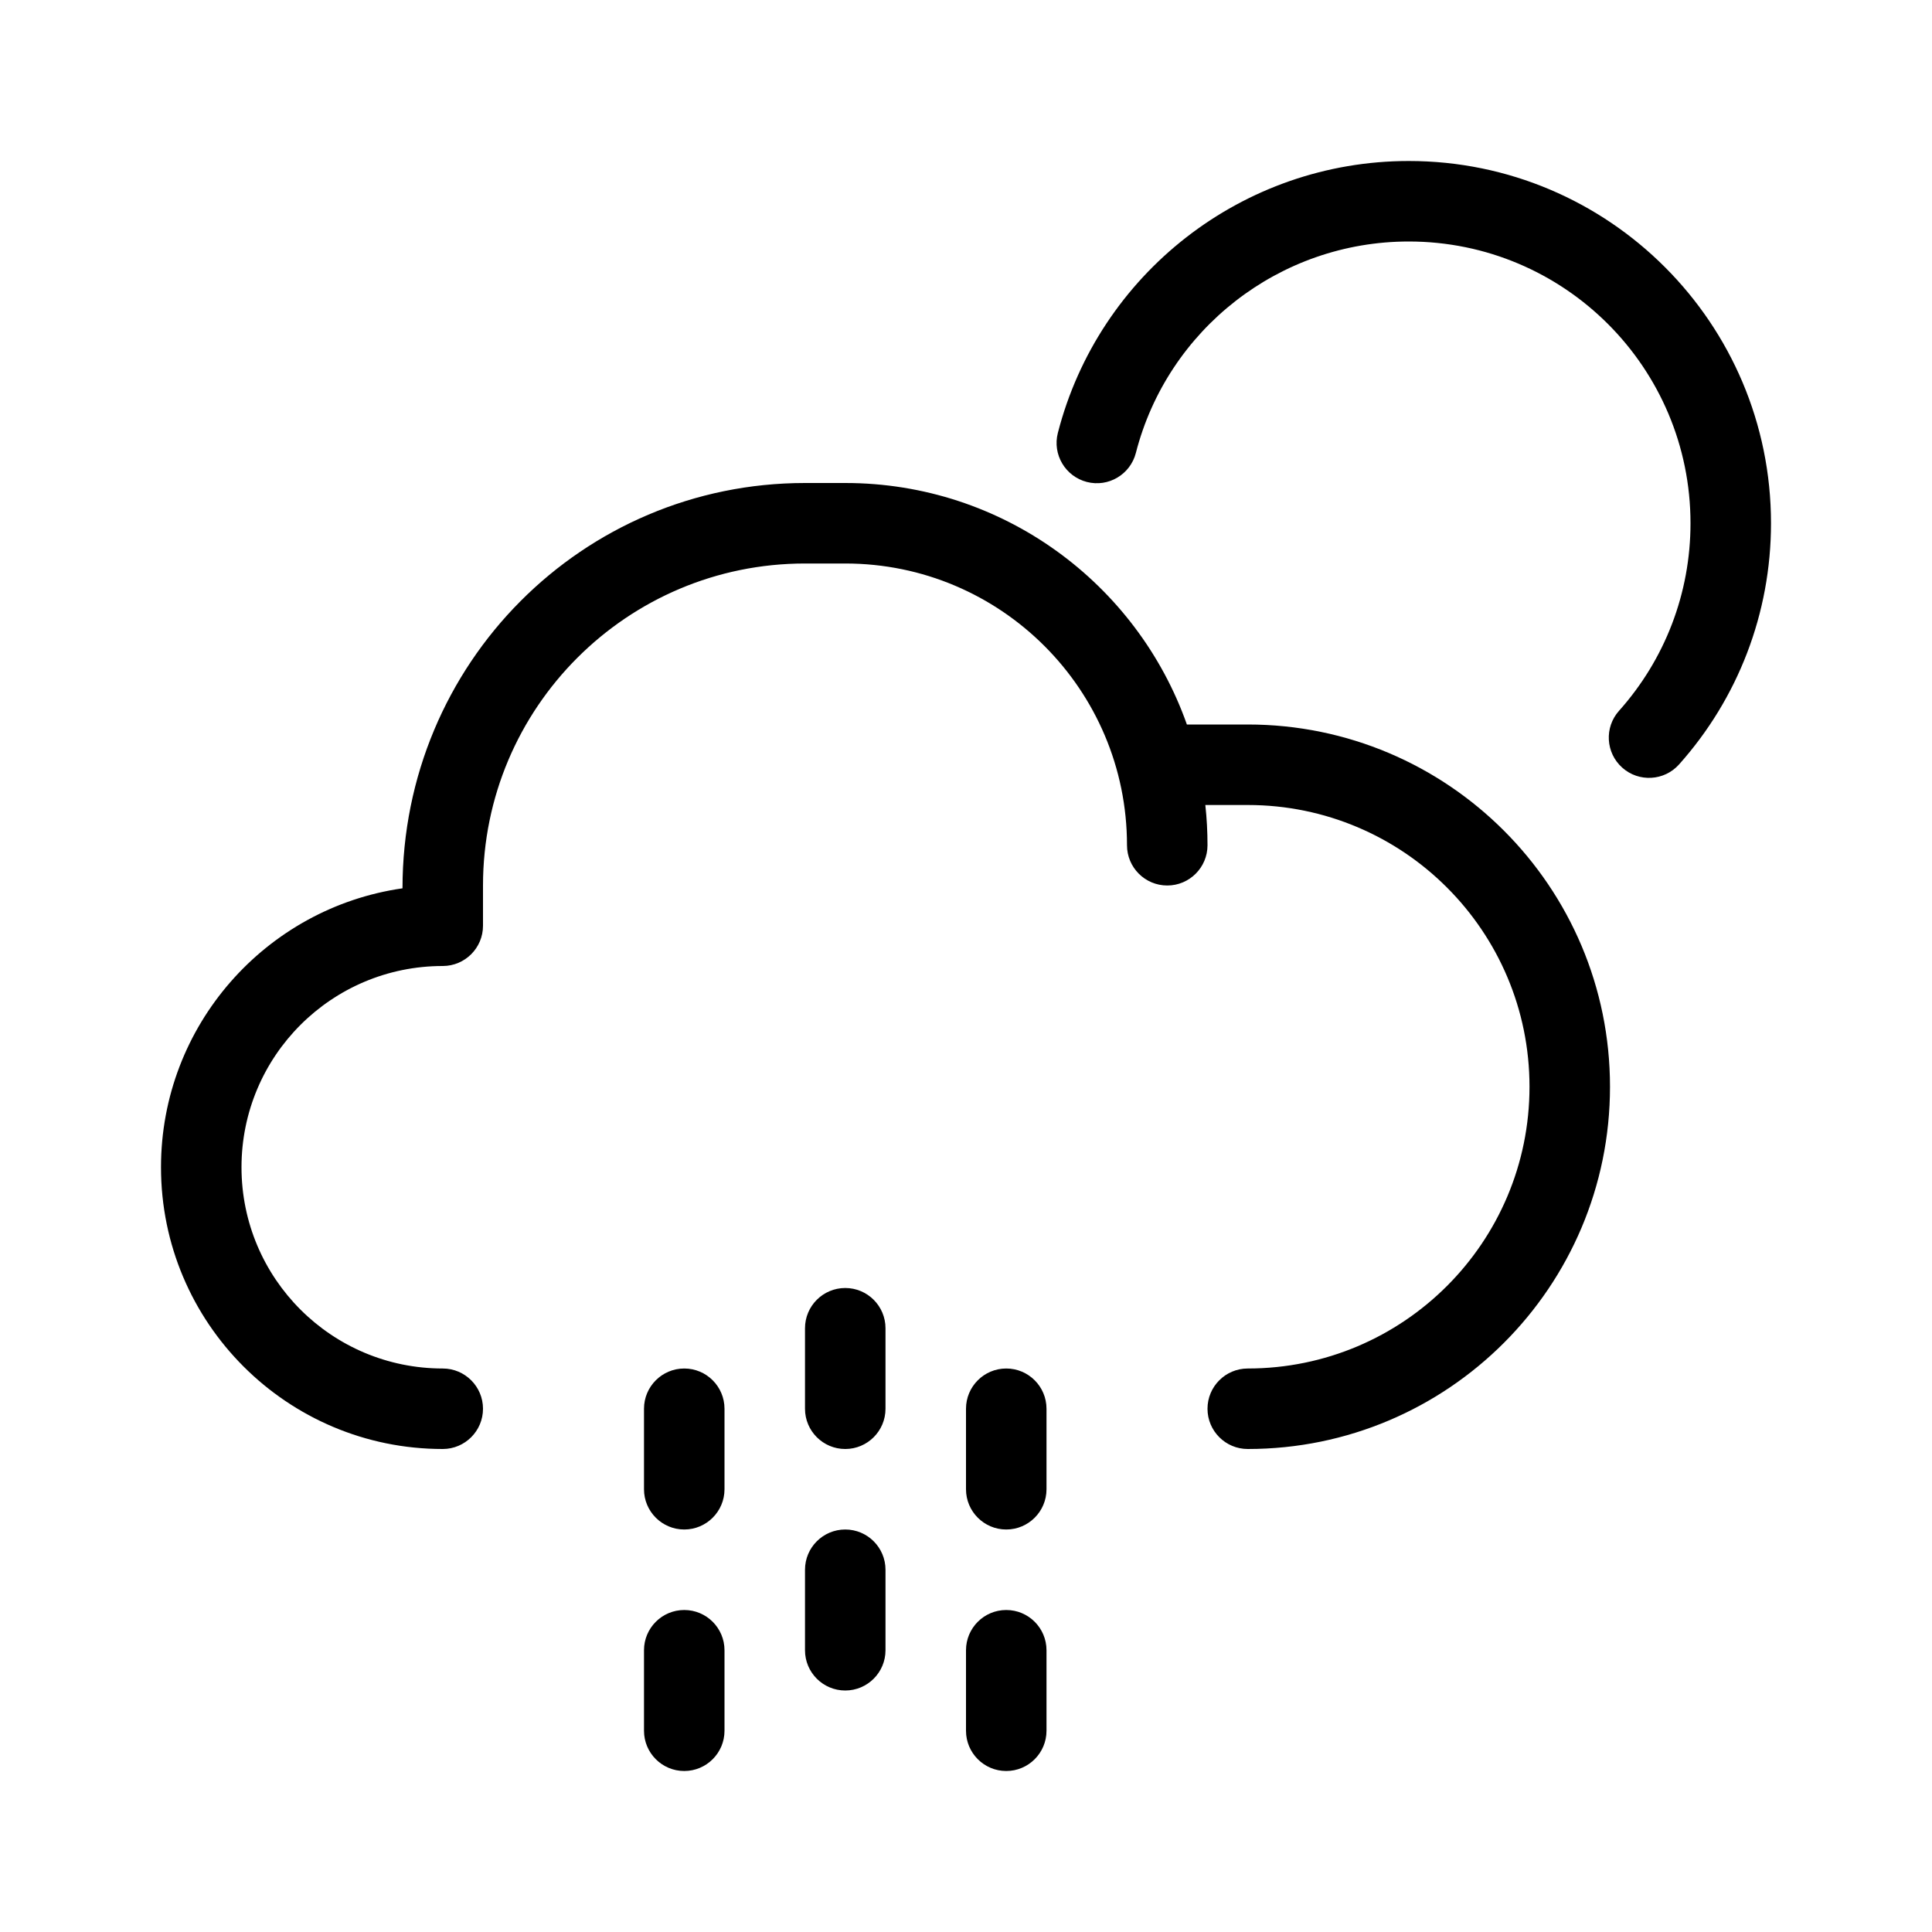
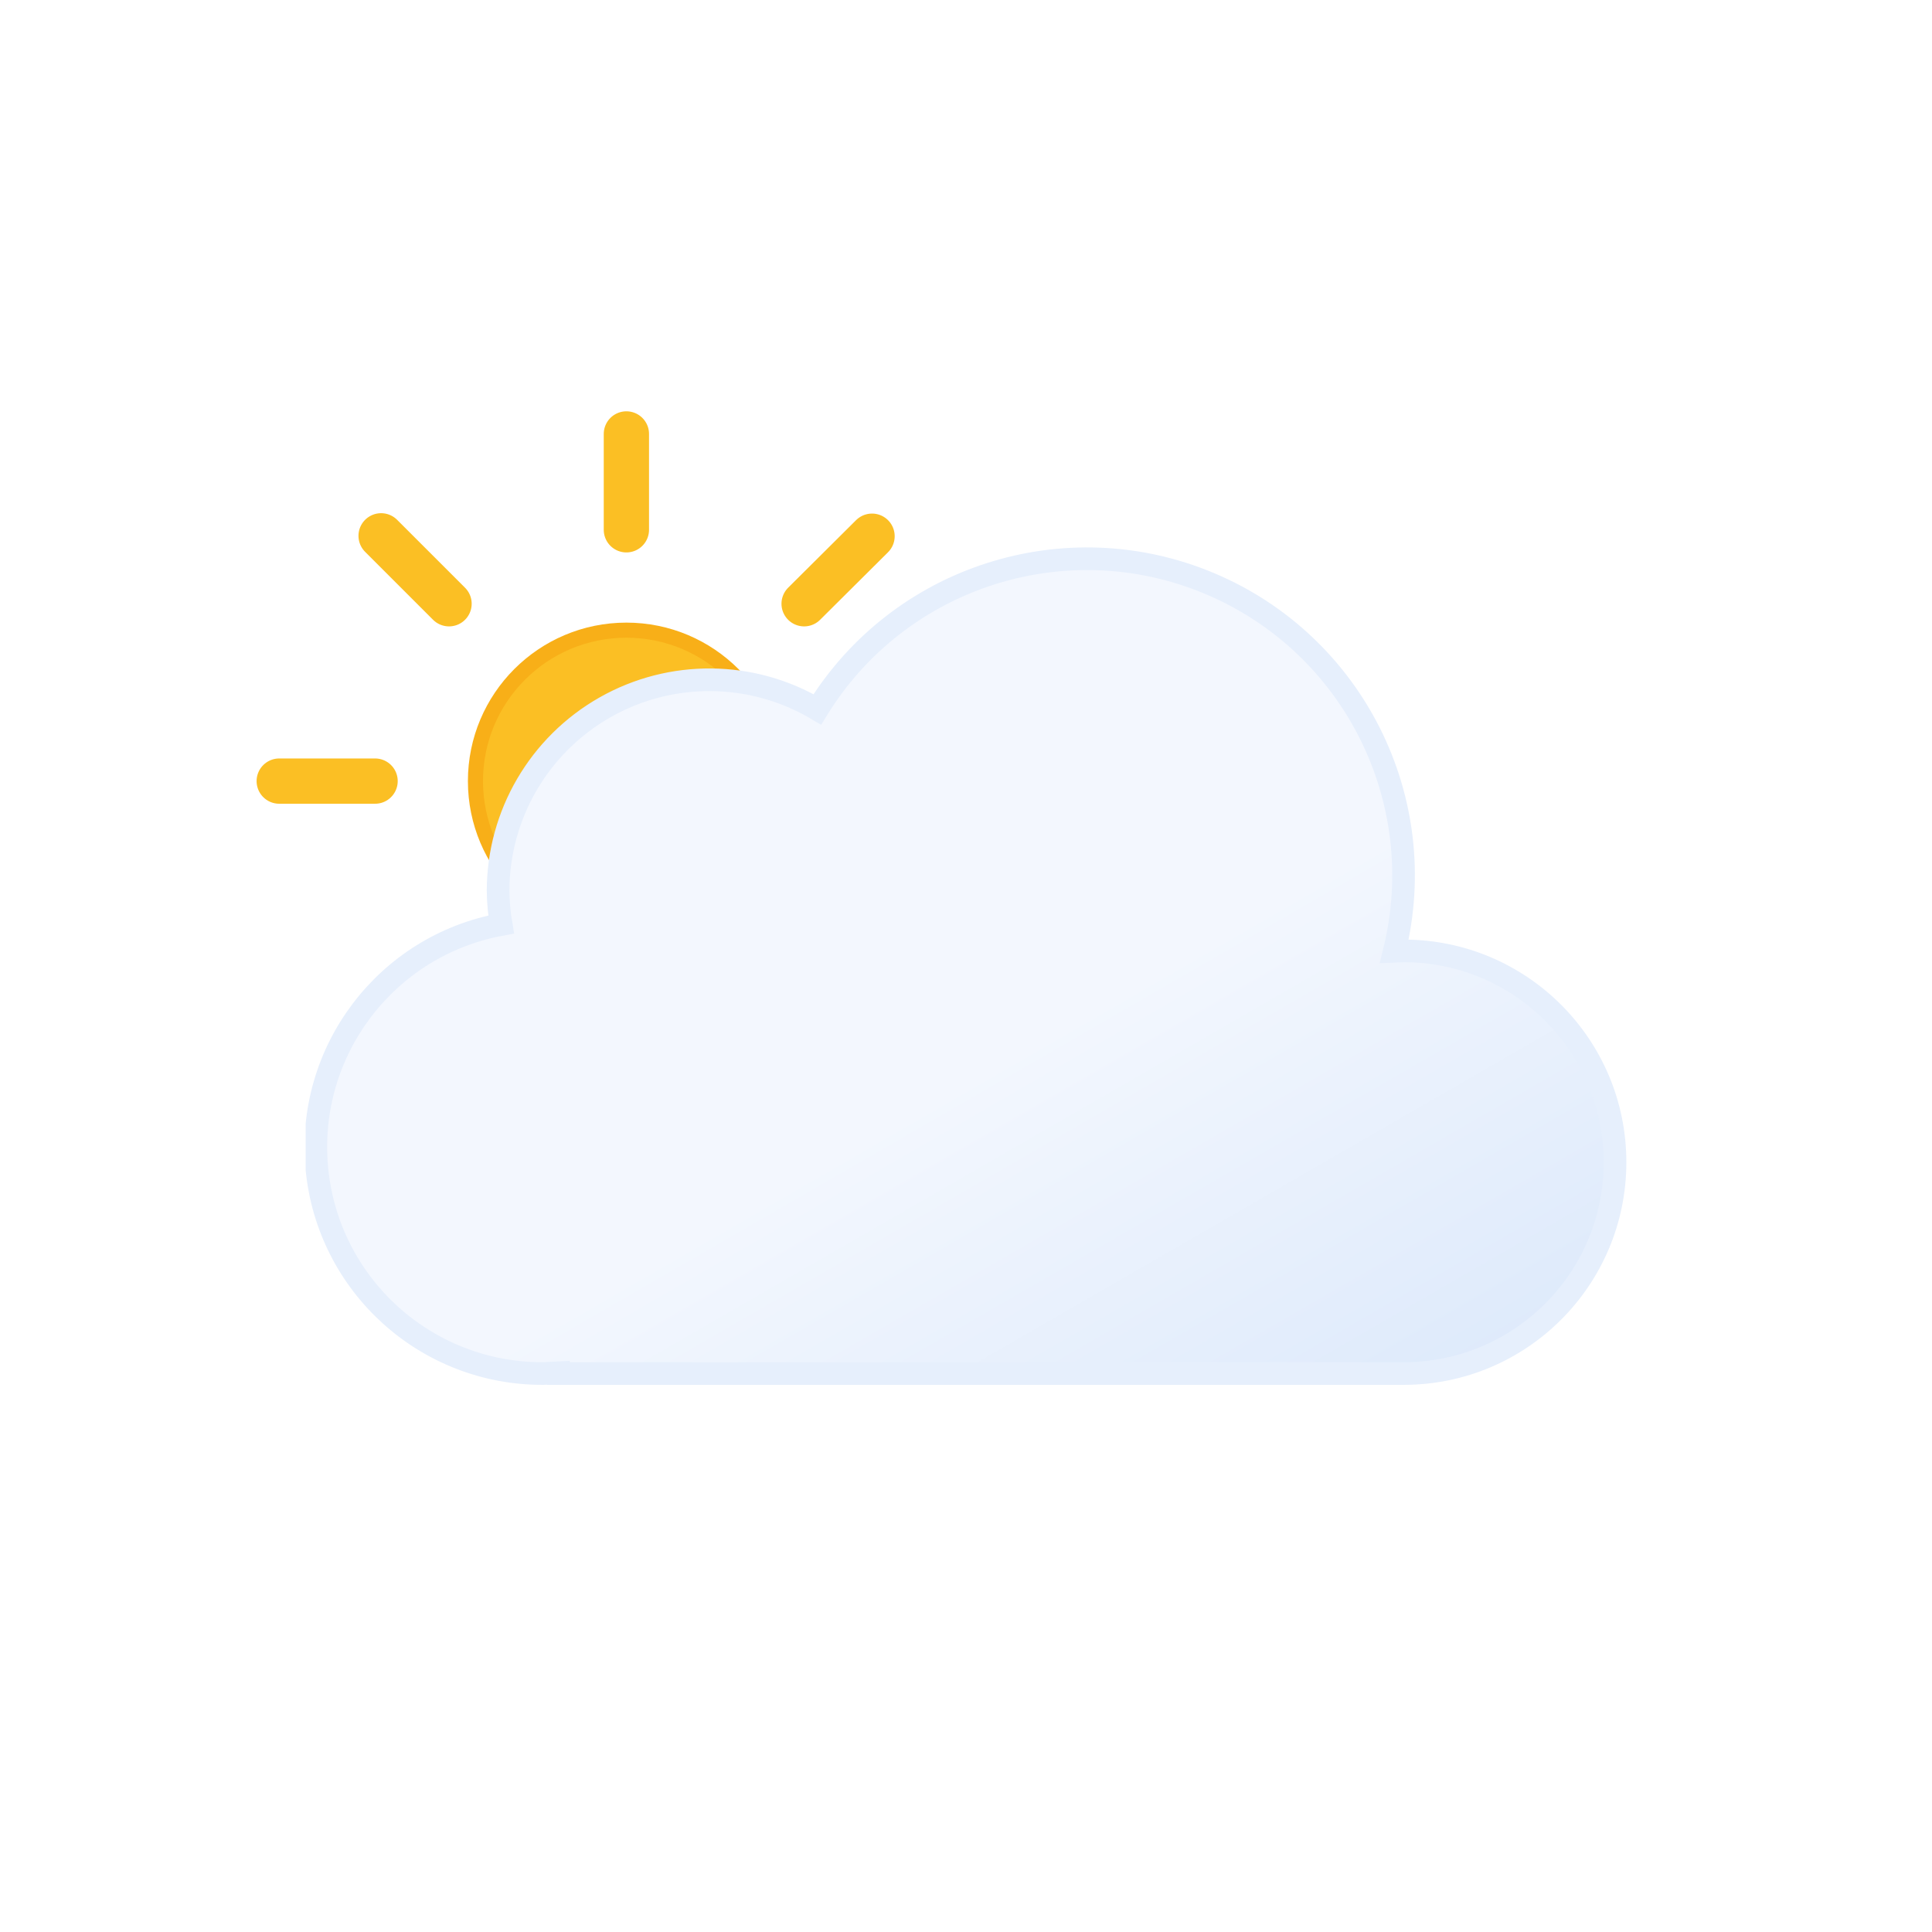
- <svg xmlns="http://www.w3.org/2000/svg" fill="#000000" width="800px" height="800px" viewBox="0 0 24 24">
-   <path d="M14.744,9 L15.5,9 C17.985,9 20,11.015 20,13.5 C20,15.985 17.985,18 15.5,18 C15.224,18 15,17.776 15,17.5 C15,17.224 15.224,17 15.5,17 C17.433,17 19,15.433 19,13.5 C19,11.567 17.433,10 15.5,10 L14.973,10 C14.991,10.164 15,10.331 15,10.5 C15,10.776 14.776,11 14.5,11 C14.224,11 14,10.776 14,10.5 C14,8.567 12.433,7 10.5,7 L10,7 C7.791,7 6,8.791 6,11 L6,11.5 C6,11.776 5.776,12 5.5,12 C4.119,12 3,13.119 3,14.5 C3,15.881 4.119,17 5.5,17 C5.776,17 6,17.224 6,17.5 C6,17.776 5.776,18 5.5,18 C3.567,18 2,16.433 2,14.5 C2,12.737 3.304,11.278 5,11.035 C5,8.239 7.239,6 10,6 L10.5,6 C12.459,6 14.126,7.252 14.744,9 L14.744,9 Z M20.858,9.496 C20.674,9.702 20.358,9.72 20.152,9.536 C19.946,9.352 19.928,9.036 20.112,8.83 C20.681,8.193 21,7.372 21,6.5 C21,4.567 19.433,3 17.5,3 C15.893,3 14.503,4.093 14.11,5.627 C14.041,5.894 13.769,6.056 13.501,5.987 C13.234,5.918 13.072,5.646 13.141,5.378 C13.648,3.404 15.434,2 17.5,2 C19.985,2 22,4.015 22,6.5 C22,7.62 21.589,8.677 20.858,9.496 Z M8,17.5 C8,17.224 8.224,17 8.5,17 C8.776,17 9,17.224 9,17.5 L9,18.5 C9,18.776 8.776,19 8.5,19 C8.224,19 8,18.776 8,18.5 L8,17.5 Z M8,20.5 C8,20.224 8.224,20 8.5,20 C8.776,20 9,20.224 9,20.5 L9,21.5 C9,21.776 8.776,22 8.5,22 C8.224,22 8,21.776 8,21.5 L8,20.5 Z M10,16.5 C10,16.224 10.224,16 10.5,16 C10.776,16 11,16.224 11,16.5 L11,17.5 C11,17.776 10.776,18 10.5,18 C10.224,18 10,17.776 10,17.5 L10,16.5 Z M10,19.5 C10,19.224 10.224,19 10.5,19 C10.776,19 11,19.224 11,19.5 L11,20.5 C11,20.776 10.776,21 10.5,21 C10.224,21 10,20.776 10,20.5 L10,19.5 Z M12,17.5 C12,17.224 12.224,17 12.5,17 C12.776,17 13,17.224 13,17.5 L13,18.5 C13,18.776 12.776,19 12.5,19 C12.224,19 12,18.776 12,18.5 L12,17.5 Z M12,20.5 C12,20.224 12.224,20 12.5,20 C12.776,20 13,20.224 13,20.5 L13,21.5 C13,21.776 12.776,22 12.5,22 C12.224,22 12,21.776 12,21.5 L12,20.5 Z" />
+ <svg xmlns="http://www.w3.org/2000/svg" xmlns:xlink="http://www.w3.org/1999/xlink" viewBox="0 0 512 512">
+   <defs>
+     <linearGradient id="c" x1="99.5" x2="232.6" y1="30.7" y2="261.4" gradientUnits="userSpaceOnUse">
+       <stop offset="0" stop-color="#f3f7fe" />
+       <stop offset=".5" stop-color="#f3f7fe" />
+       <stop offset="1" stop-color="#deeafb" />
+     </linearGradient>
+     <linearGradient id="a" x1="1381.3" x2="1399.5" y1="-1144.7" y2="-1097.4" gradientTransform="rotate(-9 8002.567 8233.063)" gradientUnits="userSpaceOnUse">
+       <stop offset="0" stop-color="#0b65ed" />
+       <stop offset=".5" stop-color="#0a5ad4" />
+       <stop offset="1" stop-color="#0950bc" />
+     </linearGradient>
+     <linearGradient xlink:href="#a" id="h" x1="1436.7" x2="1454.9" y1="-1137" y2="-1089.7" gradientTransform="rotate(-9 8009.537 8233.037)" />
+     <linearGradient xlink:href="#a" id="k" x1="1492.1" x2="1510.3" y1="-1129.3" y2="-1082.1" gradientTransform="rotate(-9 8016.566 8233.078)" />
+     <linearGradient id="b" x1="78" x2="118" y1="63.4" y2="132.7" gradientUnits="userSpaceOnUse">
+       <stop offset="0" stop-color="#fbbf24" />
+       <stop offset=".5" stop-color="#fbbf24" />
+       <stop offset="1" stop-color="#f59e0b" />
+     </linearGradient>
+     <symbol id="d" viewBox="0 0 196 196">
+       <circle cx="98" cy="98" r="40" fill="url(#b)" stroke="#f8af18" stroke-miterlimit="10" stroke-width="4" />
+       <path fill="none" stroke="#fbbf24" stroke-linecap="round" stroke-miterlimit="10" stroke-width="12" d="M98 31.4V6m0 184v-25.4M145.1 51l18-17.9M33 163l18-17.9M51 51 33 33m130.1 130.1-18-18M6 98h25.4M190 98h-25.4">
+         <animateTransform additive="sum" attributeName="transform" dur="6s" repeatCount="indefinite" type="rotate" values="0 98 98; 45 98 98" />
+       </path>
+     </symbol>
+     <symbol id="e" viewBox="0 0 350 222">
+       <path fill="url(#c)" stroke="#e6effc" stroke-miterlimit="10" stroke-width="6" d="m291 107-2.5.1A83.9 83.9 0 00135.6 43 56 56 0 0051 91a56.6 56.6 0 00.8 9A60 60 0 0063 219l4-.2v.2h224a56 56 0 000-112Z" />
+     </symbol>
+     <symbol id="n" viewBox="0 0 363 258">
+       <use xlink:href="#d" width="196" height="196" />
+       <use xlink:href="#e" width="350" height="222" transform="translate(13 36)" />
+     </symbol>
+     <symbol id="o" overflow="visible" viewBox="0 0 129 57">
+       <path fill="url(#a)" stroke="#0a5ad4" stroke-miterlimit="10" d="M8.5 56.5a8 8 0 01-8-8v-40a8 8 0 0116 0v40a8 8 0 01-8 8Z" opacity="0">
+         <animateTransform id="f" additive="sum" attributeName="transform" begin="0s; f.end+.33s" dur=".67s" type="translate" values="0 -60; 0 60" />
+         <animate id="g" attributeName="opacity" begin="0s; g.end+.33s" dur=".67s" keyTimes="0; .25; 1" values="0; 1; 0" />
+       </path>
+       <path fill="url(#h)" stroke="#0a5ad4" stroke-miterlimit="10" d="M64.5 56.5a8 8 0 01-8-8v-40a8 8 0 0116 0v40a8 8 0 01-8 8Z" opacity="0">
+         <animateTransform id="i" additive="sum" attributeName="transform" begin=".33s; i.end+.33s" dur=".67s" type="translate" values="0 -60; 0 60" />
+         <animate id="j" attributeName="opacity" begin=".33s; j.end+.33s" dur=".67s" keyTimes="0; .25; 1" values="0; 1; 0" />
+       </path>
+       <path fill="url(#k)" stroke="#0a5ad4" stroke-miterlimit="10" d="M120.5 56.5a8 8 0 01-8-8v-40a8 8 0 0116 0v40a8 8 0 01-8 8Z" opacity="0">
+         <animateTransform id="l" additive="sum" attributeName="transform" begin="-.33s; l.end+.33s" dur=".67s" type="translate" values="0 -60; 0 60" />
+         <animate id="m" attributeName="opacity" begin="-.33s; m.end+.33s" dur=".67s" keyTimes="0; .25; 1" values="0; 1; 0" />
+       </path>
+     </symbol>
+   </defs>
+   <use xlink:href="#n" width="363" height="258" transform="translate(68 109)" />
+   <use xlink:href="#o" width="129" height="57" transform="translate(191.5 343.5)" />
</svg>
